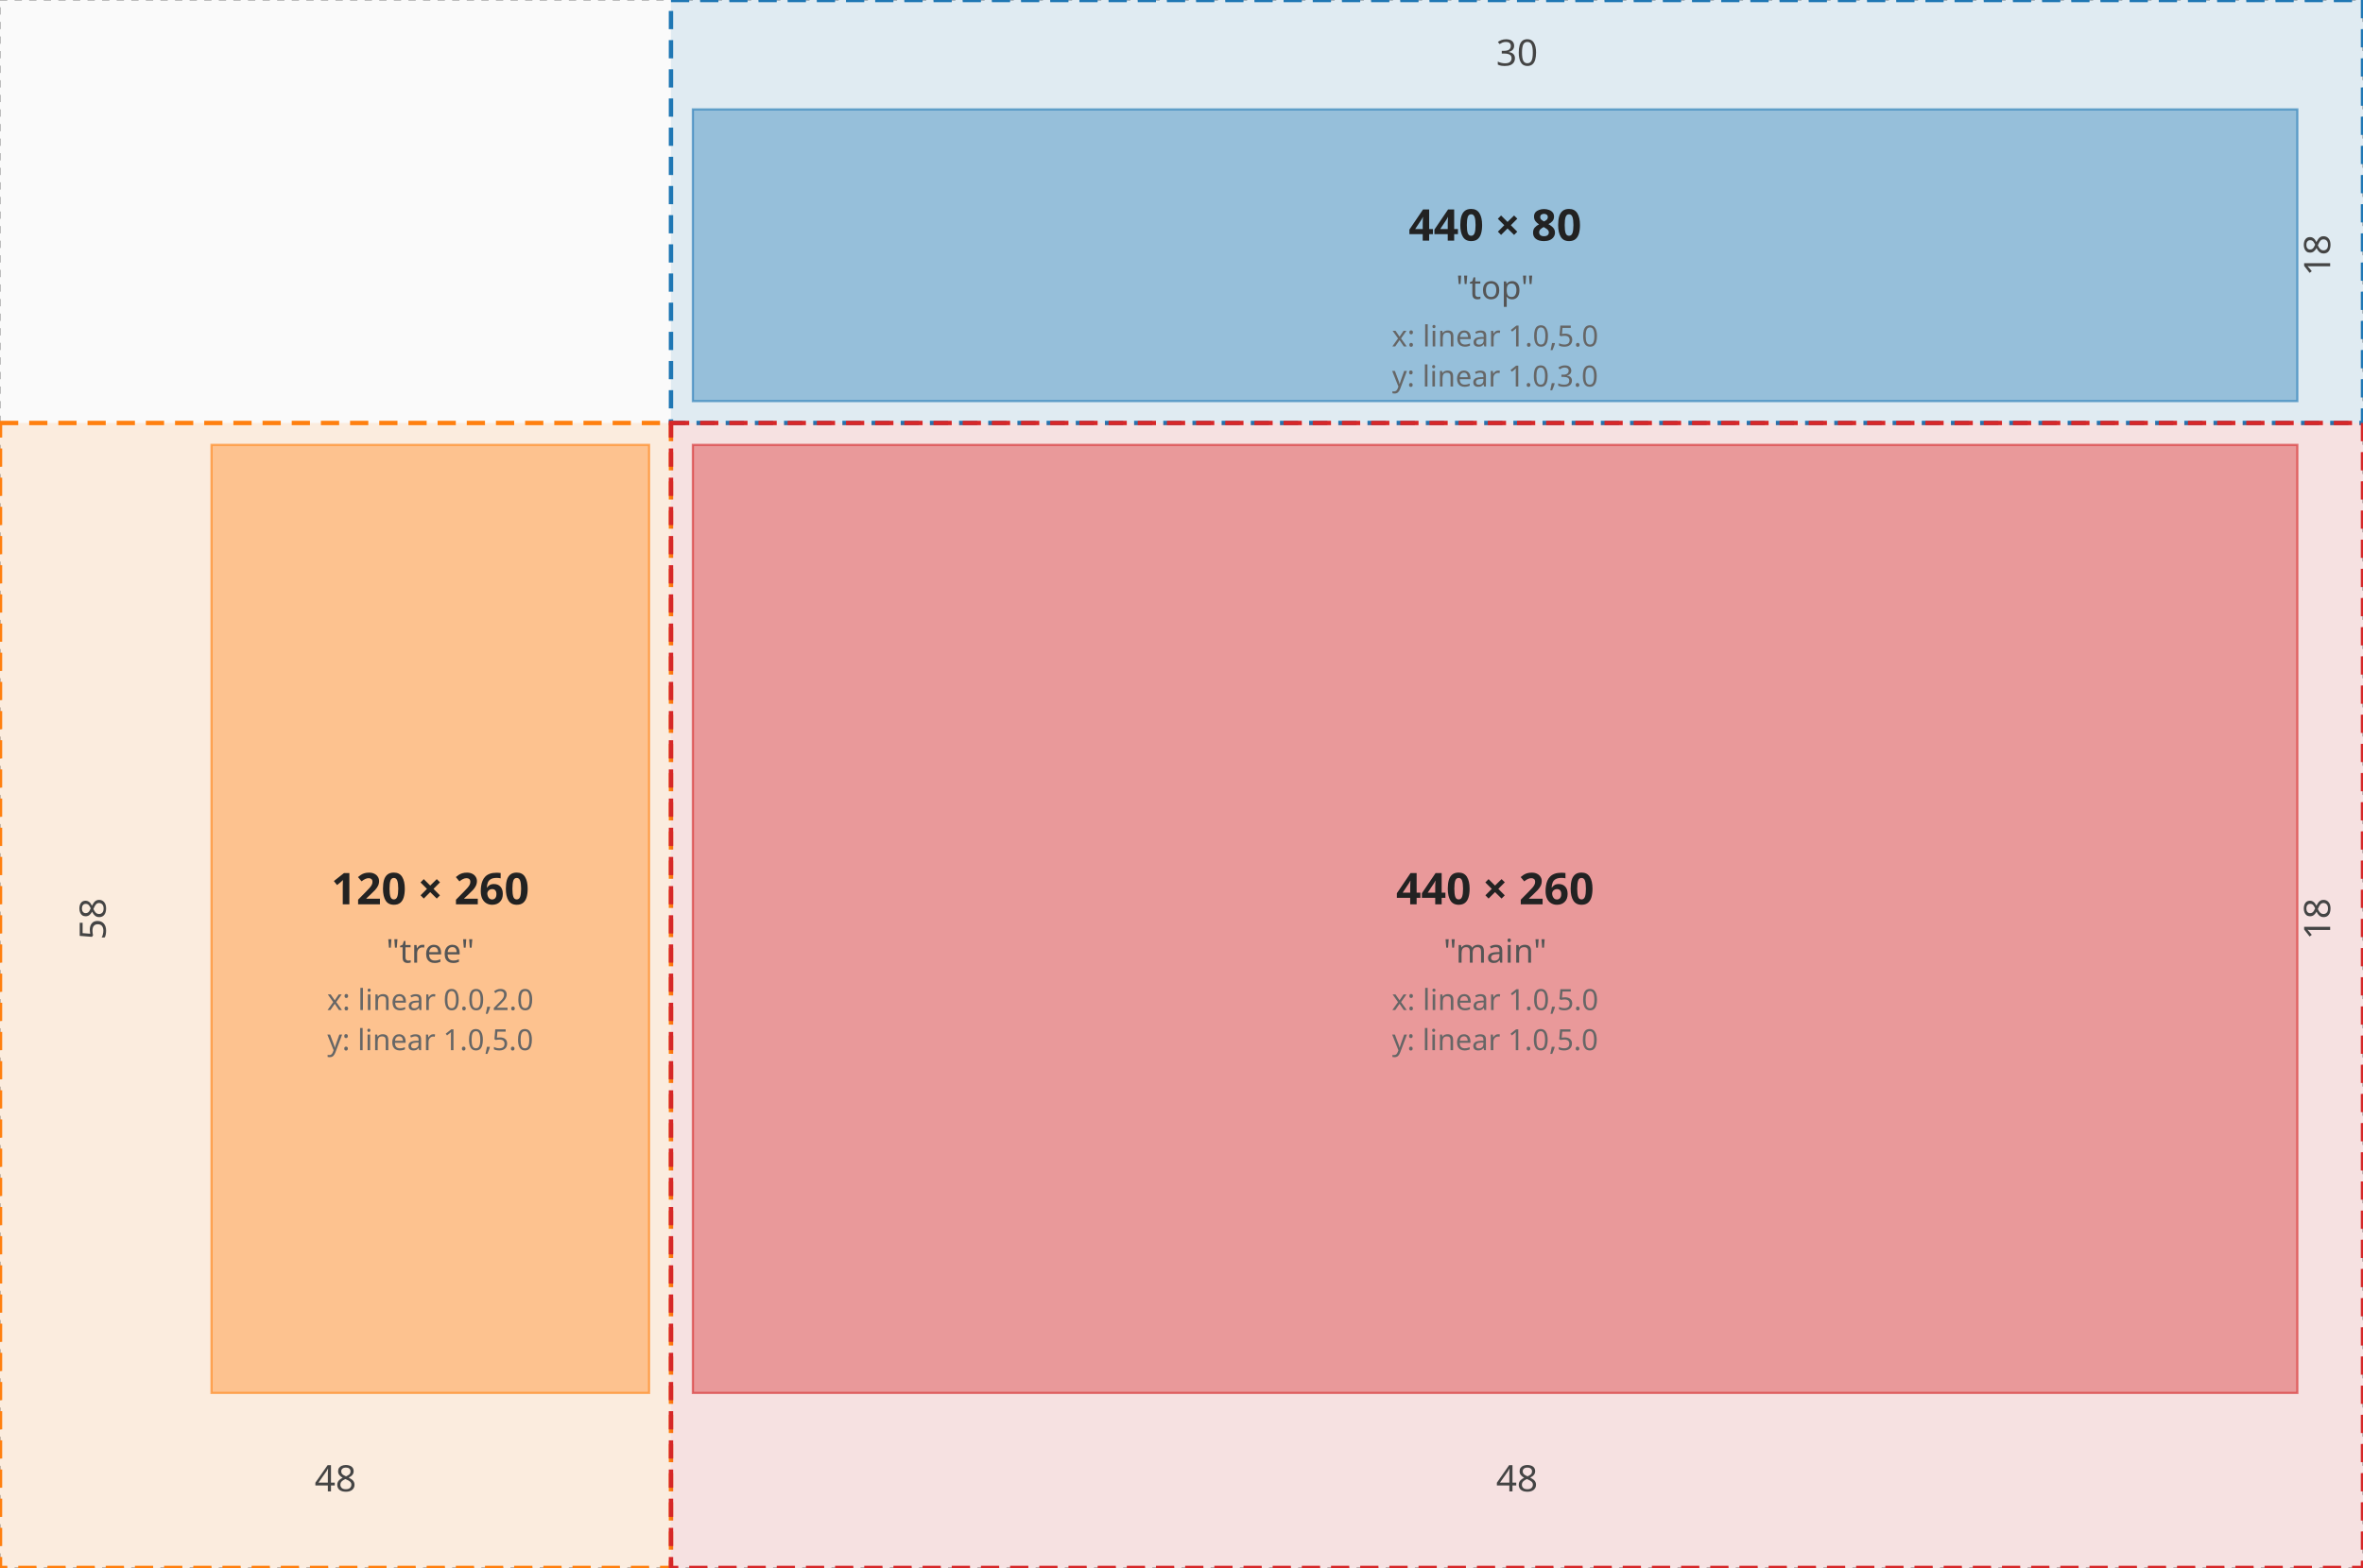
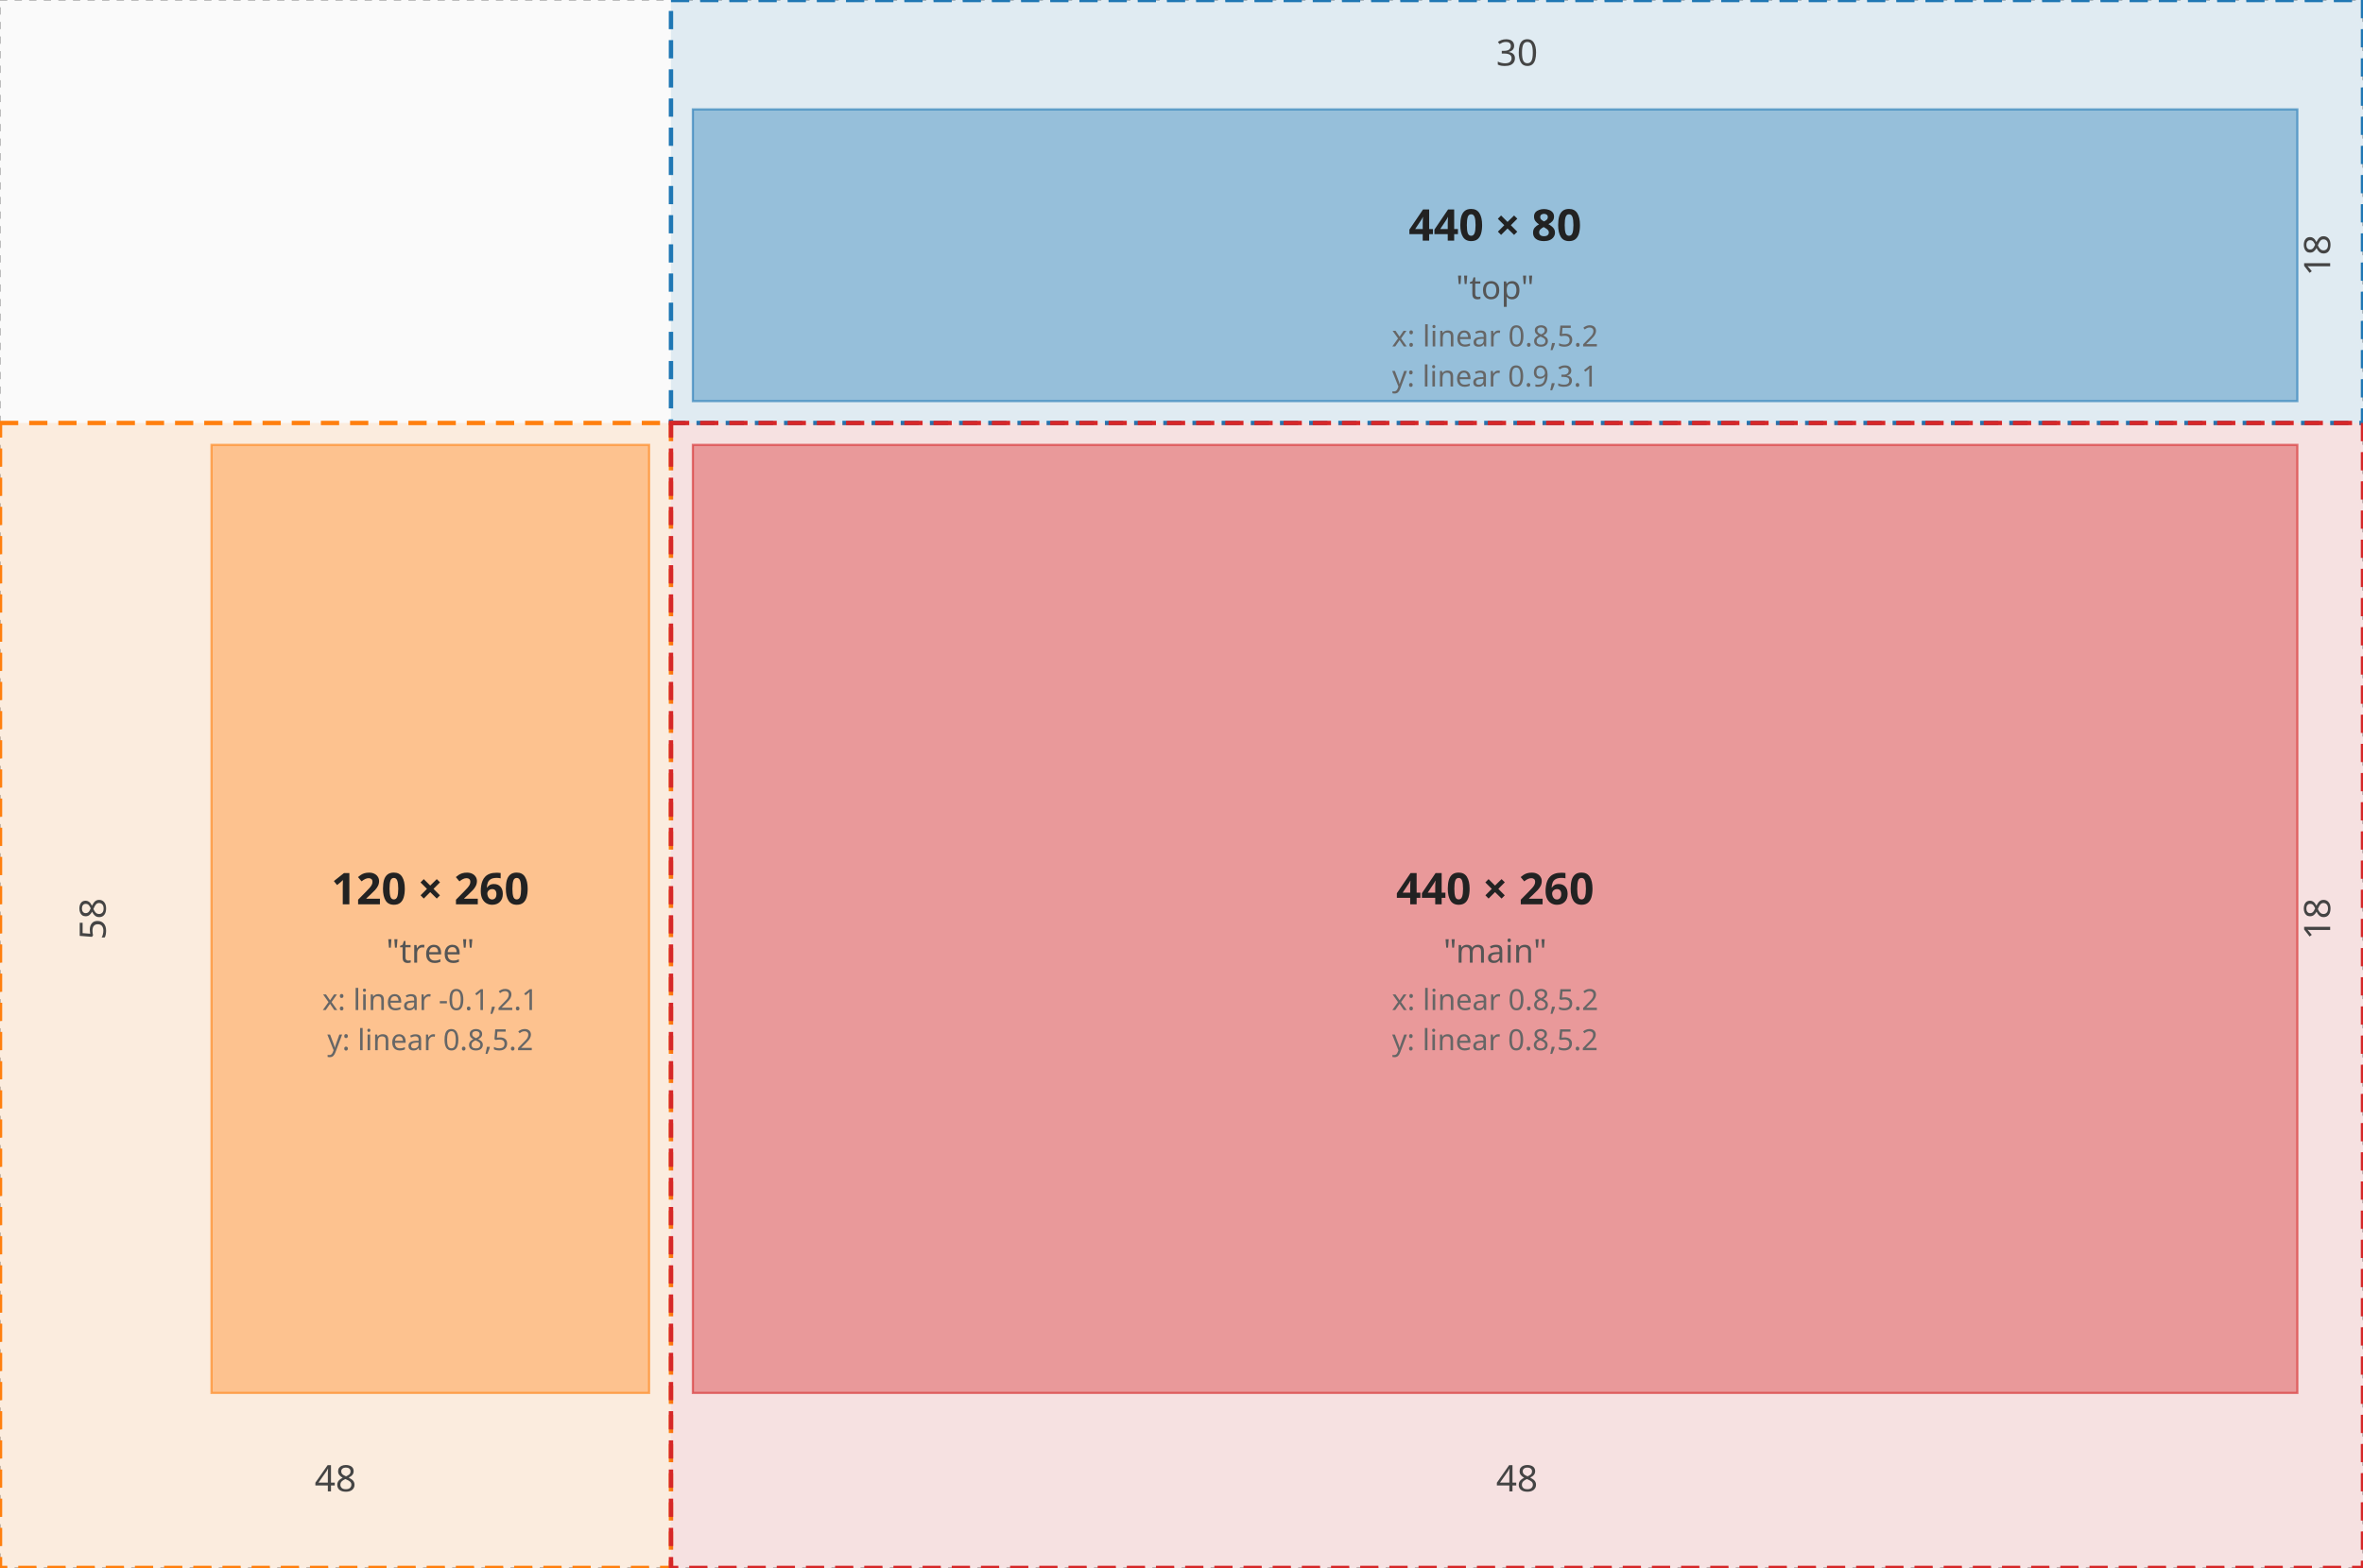
<svg xmlns="http://www.w3.org/2000/svg" width="648" height="430" viewBox="0 0 648 430">
  <g font-family="sans-serif">
    <rect x="0" y="0" width="648" height="430" fill="#fafafa" />
    <defs>
      <pattern id="plotlet-gap-hatch" patternUnits="userSpaceOnUse" width="6" height="6" patternTransform="rotate(45)">
        <rect width="6" height="6" fill="#666" fill-opacity="0.06" />
        <line x1="0" y1="0" x2="0" y2="6" stroke="#666" stroke-opacity="0.45" stroke-width="1" />
      </pattern>
    </defs>
    <rect x="0" y="0" width="648" height="430" fill="none" stroke="#bbb" stroke-width="0.5" stroke-dasharray="2,2" />
    <rect x="184" y="0" width="464" height="116" fill="#1f77b4" fill-opacity="0.12" stroke="#1f77b4" stroke-width="1.2" stroke-dasharray="5,3" />
    <rect x="190" y="30" width="440" height="80" fill="#1f77b4" fill-opacity="0.38" stroke="#1f77b4" stroke-width="0.6" stroke-opacity="0.6" />
    <text x="416.0" y="18.0" text-anchor="middle" font-size="10" fill="#444">30</text>
    <text x="639.0" y="70.0" text-anchor="middle" font-size="10" fill="#444" transform="rotate(-90 639.0 70.0)">18</text>
    <text x="410.0" y="66.0" text-anchor="middle" font-size="12" fill="#222" font-weight="bold">440 × 80</text>
    <text x="410.0" y="82.0" text-anchor="middle" font-size="9" fill="#555">"top"</text>
-     <text x="410.0" y="95.0" text-anchor="middle" font-size="8" fill="#666">x: linear 1.0,5.0</text>
-     <text x="410.0" y="106.0" text-anchor="middle" font-size="8" fill="#666">y: linear 1.0,3.0</text>
+     <text x="410.0" y="95.0" text-anchor="middle" font-size="8" fill="#666">x: linear 0.8,5.2</text>
+     <text x="410.0" y="106.0" text-anchor="middle" font-size="8" fill="#666">y: linear 0.9,3.1</text>
    <rect x="0" y="116" width="184" height="314" fill="#ff7f0e" fill-opacity="0.12" stroke="#ff7f0e" stroke-width="1.2" stroke-dasharray="5,3" />
    <rect x="58" y="122" width="120" height="260" fill="#ff7f0e" fill-opacity="0.38" stroke="#ff7f0e" stroke-width="0.6" stroke-opacity="0.6" />
    <text x="92.0" y="409.0" text-anchor="middle" font-size="10" fill="#444">48</text>
    <text x="29.0" y="252.0" text-anchor="middle" font-size="10" fill="#444" transform="rotate(-90 29.0 252.0)">58</text>
    <text x="118.0" y="248.0" text-anchor="middle" font-size="12" fill="#222" font-weight="bold">120 × 260</text>
    <text x="118.0" y="264.0" text-anchor="middle" font-size="9" fill="#555">"tree"</text>
-     <text x="118.0" y="277.0" text-anchor="middle" font-size="8" fill="#666">x: linear 0.0,2.0</text>
-     <text x="118.0" y="288.0" text-anchor="middle" font-size="8" fill="#666">y: linear 1.0,5.0</text>
+     <text x="118.0" y="277.0" text-anchor="middle" font-size="8" fill="#666">x: linear -0.1,2.1</text>
+     <text x="118.0" y="288.0" text-anchor="middle" font-size="8" fill="#666">y: linear 0.8,5.2</text>
    <rect x="184" y="116" width="464" height="314" fill="#d62728" fill-opacity="0.12" stroke="#d62728" stroke-width="1.2" stroke-dasharray="5,3" />
    <rect x="190" y="122" width="440" height="260" fill="#d62728" fill-opacity="0.38" stroke="#d62728" stroke-width="0.6" stroke-opacity="0.6" />
    <text x="416.0" y="409.0" text-anchor="middle" font-size="10" fill="#444">48</text>
    <text x="639.0" y="252.0" text-anchor="middle" font-size="10" fill="#444" transform="rotate(-90 639.0 252.0)">18</text>
    <text x="410.0" y="248.0" text-anchor="middle" font-size="12" fill="#222" font-weight="bold">440 × 260</text>
    <text x="410.0" y="264.0" text-anchor="middle" font-size="9" fill="#555">"main"</text>
-     <text x="410.0" y="277.0" text-anchor="middle" font-size="8" fill="#666">x: linear 1.0,5.0</text>
-     <text x="410.0" y="288.0" text-anchor="middle" font-size="8" fill="#666">y: linear 1.0,5.0</text>
+     <text x="410.0" y="277.0" text-anchor="middle" font-size="8" fill="#666">x: linear 0.8,5.2</text>
+     <text x="410.0" y="288.0" text-anchor="middle" font-size="8" fill="#666">y: linear 0.8,5.2</text>
  </g>
</svg>
